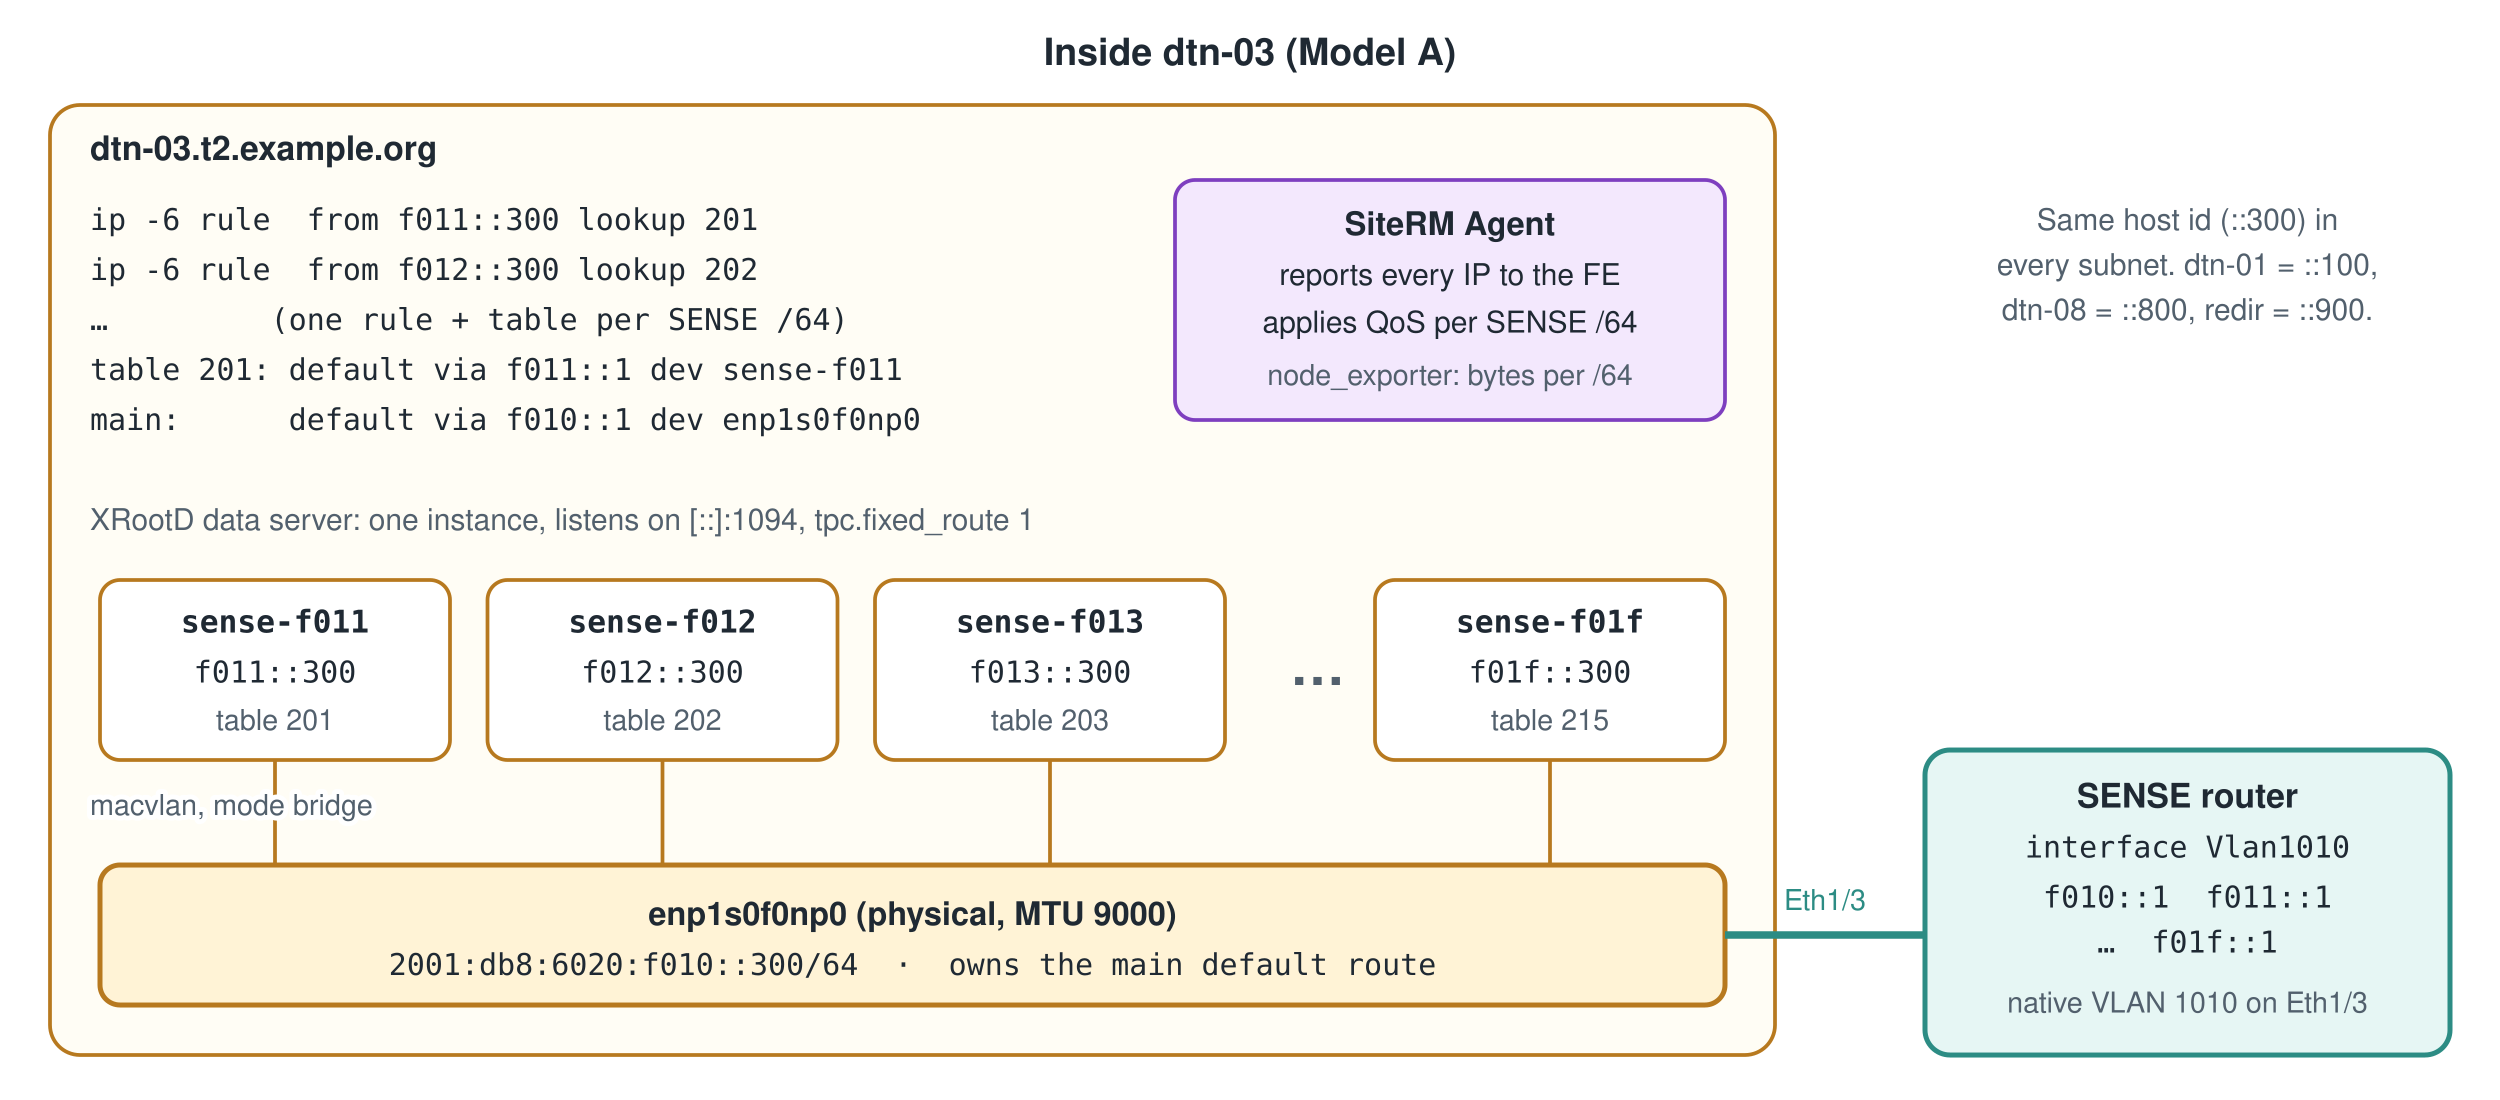
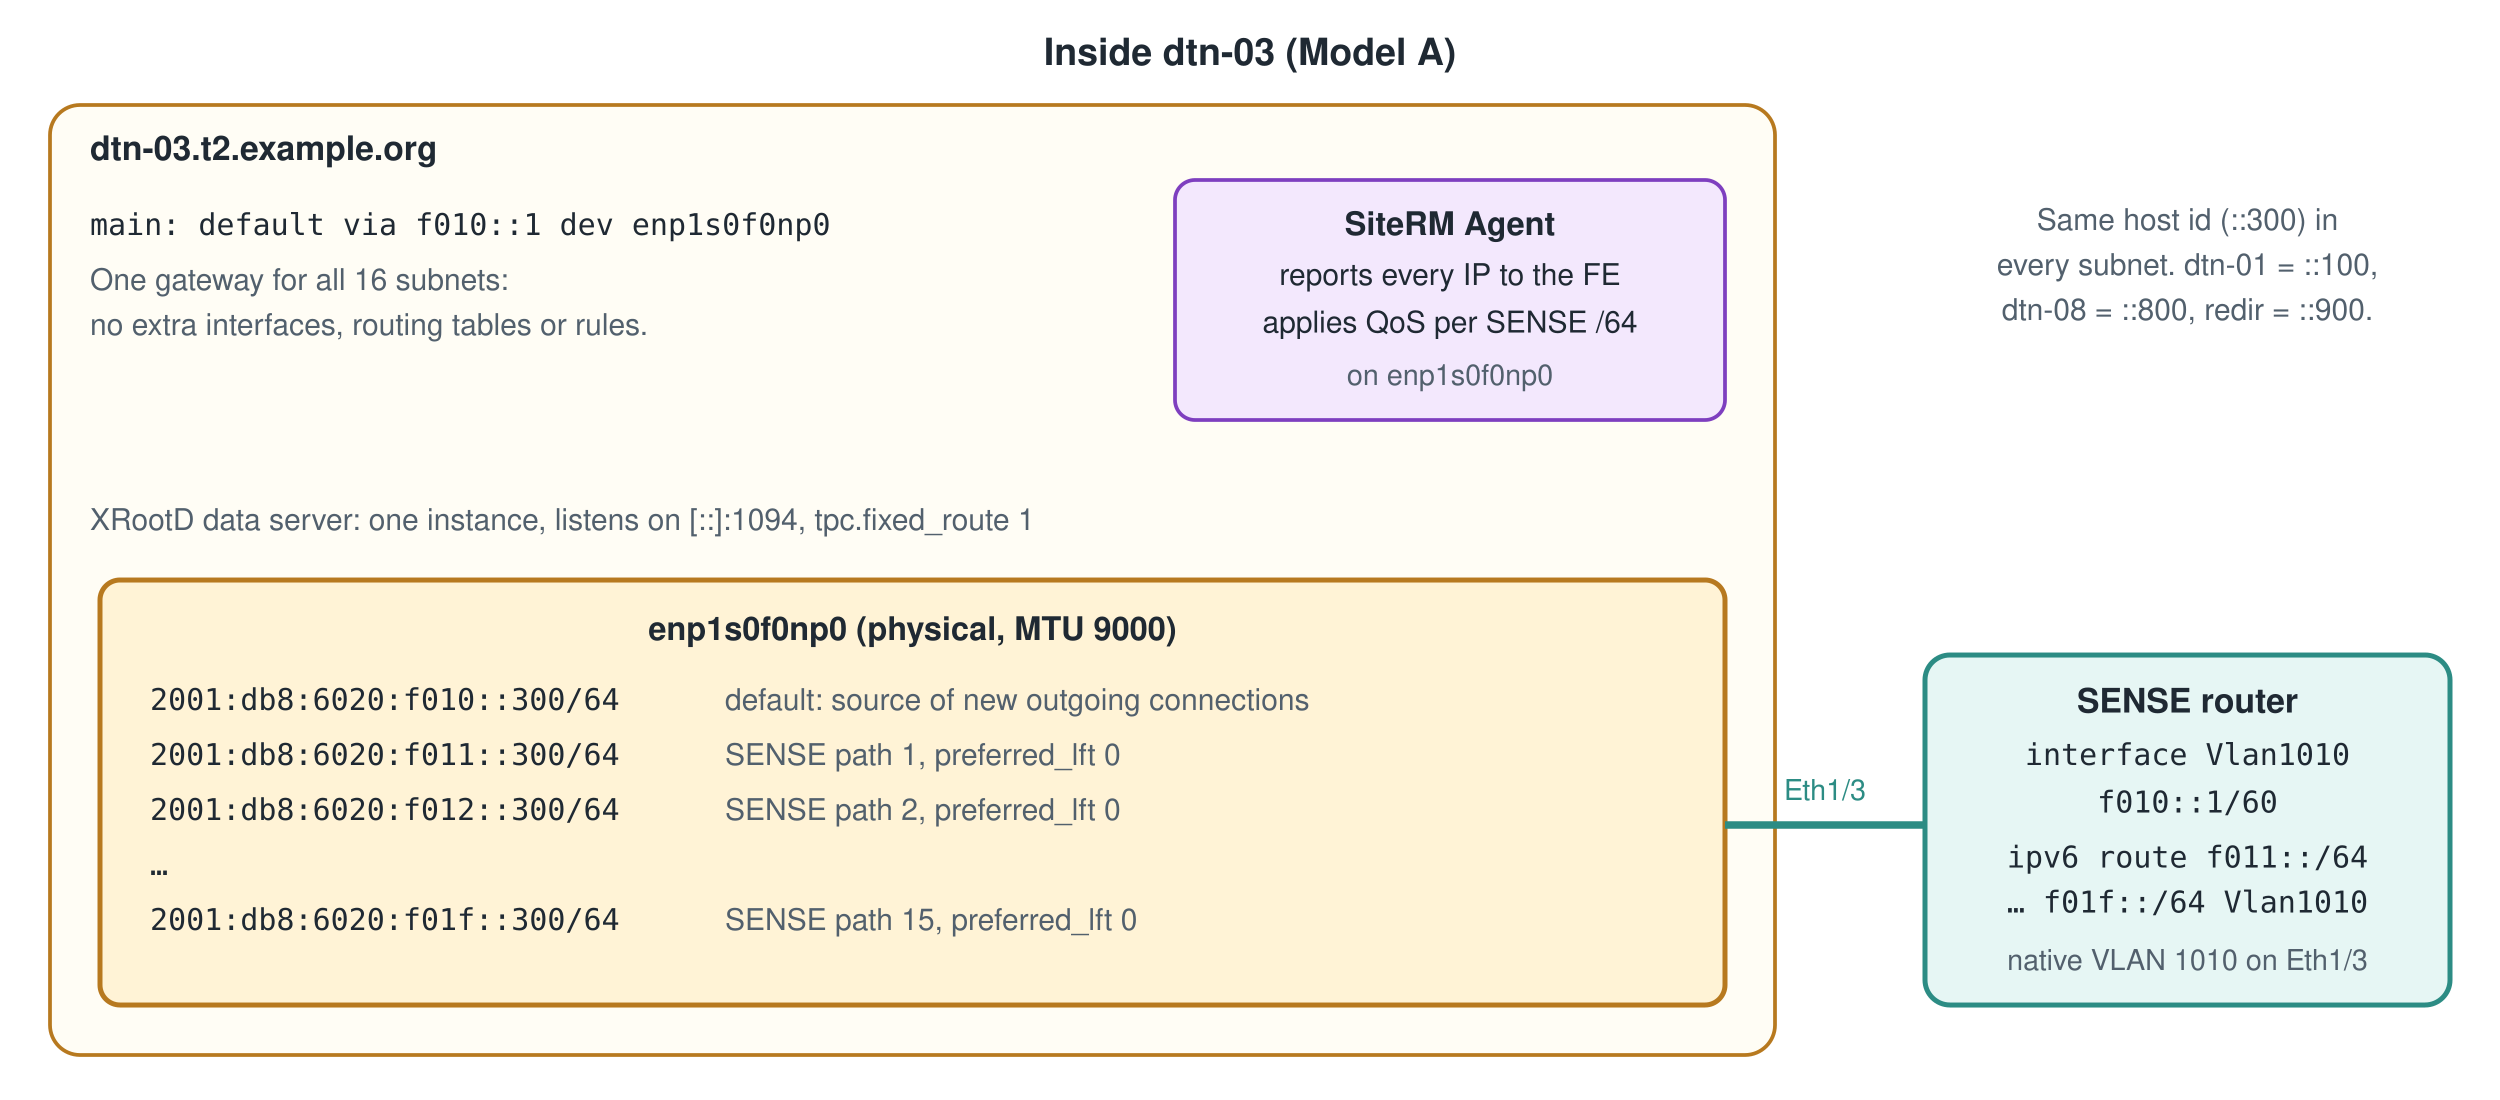
<svg xmlns="http://www.w3.org/2000/svg" viewBox="0 0 1000 440" width="1000" height="440">
  <defs>
    <marker id="a-grey" viewBox="0 0 10 10" refX="9" refY="5" markerUnits="userSpaceOnUse" markerWidth="11" markerHeight="11" orient="auto-start-reverse">
      <path d="M0,0 L10,5 L0,10 z" fill="#9aa5b1" />
    </marker>
    <marker id="a-blue" viewBox="0 0 10 10" refX="9" refY="5" markerUnits="userSpaceOnUse" markerWidth="11" markerHeight="11" orient="auto-start-reverse">
      <path d="M0,0 L10,5 L0,10 z" fill="#1e6fb8" />
    </marker>
    <marker id="a-purple" viewBox="0 0 10 10" refX="9" refY="5" markerUnits="userSpaceOnUse" markerWidth="11" markerHeight="11" orient="auto-start-reverse">
      <path d="M0,0 L10,5 L0,10 z" fill="#7e3fbf" />
    </marker>
    <marker id="a-ink" viewBox="0 0 10 10" refX="9" refY="5" markerUnits="userSpaceOnUse" markerWidth="11" markerHeight="11" orient="auto-start-reverse">
      <path d="M0,0 L10,5 L0,10 z" fill="#1f2933" />
    </marker>
    <marker id="a-teal" viewBox="0 0 10 10" refX="9" refY="5" markerUnits="userSpaceOnUse" markerWidth="11" markerHeight="11" orient="auto-start-reverse">
      <path d="M0,0 L10,5 L0,10 z" fill="#2c8c84" />
    </marker>
  </defs>
  <rect width="1000" height="440" fill="#ffffff" />
  <text xml:space="preserve" style="white-space:pre" x="500" y="26" font-family="Helvetica, Arial, sans-serif" font-size="15" text-anchor="middle" font-weight="bold" fill="#1f2933">Inside dtn-03 (Model A)</text>
  <rect x="20" y="42" width="690" height="380" rx="12" fill="#fffdf5" stroke="#b7791f" stroke-width="1.5" />
  <text xml:space="preserve" style="white-space:pre" x="36" y="64" font-family="Helvetica, Arial, sans-serif" font-size="13.5" text-anchor="start" font-weight="bold" fill="#1f2933">dtn-03.t2.example.org</text>
-   <text xml:space="preserve" style="white-space:pre" x="36" y="92" font-family="Menlo, Consolas, 'DejaVu Sans Mono', monospace" font-size="12" text-anchor="start" font-weight="normal" fill="#1f2933">ip -6 rule  from f011::300 lookup 201</text>
-   <text xml:space="preserve" style="white-space:pre" x="36" y="112" font-family="Menlo, Consolas, 'DejaVu Sans Mono', monospace" font-size="12" text-anchor="start" font-weight="normal" fill="#1f2933">ip -6 rule  from f012::300 lookup 202</text>
-   <text xml:space="preserve" style="white-space:pre" x="36" y="132" font-family="Menlo, Consolas, 'DejaVu Sans Mono', monospace" font-size="12" text-anchor="start" font-weight="normal" fill="#1f2933">…         (one rule + table per SENSE /64)</text>
-   <text xml:space="preserve" style="white-space:pre" x="36" y="152" font-family="Menlo, Consolas, 'DejaVu Sans Mono', monospace" font-size="12" text-anchor="start" font-weight="normal" fill="#1f2933">table 201: default via f011::1 dev sense-f011</text>
-   <text xml:space="preserve" style="white-space:pre" x="36" y="172" font-family="Menlo, Consolas, 'DejaVu Sans Mono', monospace" font-size="12" text-anchor="start" font-weight="normal" fill="#1f2933">main:      default via f010::1 dev enp1s0f0np0</text>
+   <text xml:space="preserve" style="white-space:pre" x="36" y="94" font-family="Menlo, Consolas, 'DejaVu Sans Mono', monospace" font-size="12" text-anchor="start" font-weight="normal" fill="#1f2933">main: default via f010::1 dev enp1s0f0np0</text>
+   <text xml:space="preserve" style="white-space:pre" x="36" y="116" font-family="Helvetica, Arial, sans-serif" font-size="12" text-anchor="start" font-weight="normal" fill="#52606d">One gateway for all 16 subnets:</text>
+   <text xml:space="preserve" style="white-space:pre" x="36" y="134" font-family="Helvetica, Arial, sans-serif" font-size="12" text-anchor="start" font-weight="normal" fill="#52606d">no extra interfaces, routing tables or rules.</text>
  <rect x="470" y="72" width="220" height="96" rx="8" fill="#f3e8fd" stroke="#7e3fbf" stroke-width="1.5" />
  <text xml:space="preserve" style="white-space:pre" x="580" y="94" font-family="Helvetica, Arial, sans-serif" font-size="13" text-anchor="middle" font-weight="bold" fill="#1f2933">SiteRM Agent</text>
  <text xml:space="preserve" style="white-space:pre" x="580" y="114" font-family="Helvetica, Arial, sans-serif" font-size="12" text-anchor="middle" font-weight="normal" fill="#1f2933">reports every IP to the FE</text>
  <text xml:space="preserve" style="white-space:pre" x="580" y="133" font-family="Helvetica, Arial, sans-serif" font-size="12" text-anchor="middle" font-weight="normal" fill="#1f2933">applies QoS per SENSE /64</text>
-   <text xml:space="preserve" style="white-space:pre" x="580" y="154" font-family="Helvetica, Arial, sans-serif" font-size="11.5" text-anchor="middle" font-weight="normal" fill="#52606d">node_exporter: bytes per /64</text>
+   <text xml:space="preserve" style="white-space:pre" x="580" y="154" font-family="Helvetica, Arial, sans-serif" font-size="11.5" text-anchor="middle" font-weight="normal" fill="#52606d">on enp1s0f0np0</text>
  <text xml:space="preserve" style="white-space:pre" x="36" y="212" font-family="Helvetica, Arial, sans-serif" font-size="12" text-anchor="start" font-weight="normal" fill="#52606d">XRootD data server: one instance, listens on [::]:1094, tpc.fixed_route 1</text>
-   <rect x="40" y="232" width="140" height="72" rx="8" fill="#ffffff" stroke="#b7791f" stroke-width="1.5" />
-   <text xml:space="preserve" style="white-space:pre" x="110" y="253" font-family="Menlo, Consolas, 'DejaVu Sans Mono', monospace" font-size="12.5" text-anchor="middle" font-weight="bold" fill="#1f2933">sense-f011</text>
-   <text xml:space="preserve" style="white-space:pre" x="110" y="273" font-family="Menlo, Consolas, 'DejaVu Sans Mono', monospace" font-size="12" text-anchor="middle" font-weight="normal" fill="#1f2933">f011::300</text>
-   <text xml:space="preserve" style="white-space:pre" x="110" y="292" font-family="Helvetica, Arial, sans-serif" font-size="11.5" text-anchor="middle" font-weight="normal" fill="#52606d">table 201</text>
-   <line x1="110" y1="304" x2="110" y2="346" stroke="#b7791f" stroke-width="1.5" />
-   <rect x="195" y="232" width="140" height="72" rx="8" fill="#ffffff" stroke="#b7791f" stroke-width="1.5" />
-   <text xml:space="preserve" style="white-space:pre" x="265" y="253" font-family="Menlo, Consolas, 'DejaVu Sans Mono', monospace" font-size="12.5" text-anchor="middle" font-weight="bold" fill="#1f2933">sense-f012</text>
-   <text xml:space="preserve" style="white-space:pre" x="265" y="273" font-family="Menlo, Consolas, 'DejaVu Sans Mono', monospace" font-size="12" text-anchor="middle" font-weight="normal" fill="#1f2933">f012::300</text>
-   <text xml:space="preserve" style="white-space:pre" x="265" y="292" font-family="Helvetica, Arial, sans-serif" font-size="11.5" text-anchor="middle" font-weight="normal" fill="#52606d">table 202</text>
-   <line x1="265" y1="304" x2="265" y2="346" stroke="#b7791f" stroke-width="1.5" />
-   <rect x="350" y="232" width="140" height="72" rx="8" fill="#ffffff" stroke="#b7791f" stroke-width="1.5" />
-   <text xml:space="preserve" style="white-space:pre" x="420" y="253" font-family="Menlo, Consolas, 'DejaVu Sans Mono', monospace" font-size="12.5" text-anchor="middle" font-weight="bold" fill="#1f2933">sense-f013</text>
-   <text xml:space="preserve" style="white-space:pre" x="420" y="273" font-family="Menlo, Consolas, 'DejaVu Sans Mono', monospace" font-size="12" text-anchor="middle" font-weight="normal" fill="#1f2933">f013::300</text>
-   <text xml:space="preserve" style="white-space:pre" x="420" y="292" font-family="Helvetica, Arial, sans-serif" font-size="11.5" text-anchor="middle" font-weight="normal" fill="#52606d">table 203</text>
-   <line x1="420" y1="304" x2="420" y2="346" stroke="#b7791f" stroke-width="1.5" />
-   <text xml:space="preserve" style="white-space:pre" x="527" y="274" font-family="Helvetica, Arial, sans-serif" font-size="22" text-anchor="middle" font-weight="bold" fill="#52606d">…</text>
-   <rect x="550" y="232" width="140" height="72" rx="8" fill="#ffffff" stroke="#b7791f" stroke-width="1.5" />
-   <text xml:space="preserve" style="white-space:pre" x="620" y="253" font-family="Menlo, Consolas, 'DejaVu Sans Mono', monospace" font-size="12.5" text-anchor="middle" font-weight="bold" fill="#1f2933">sense-f01f</text>
-   <text xml:space="preserve" style="white-space:pre" x="620" y="273" font-family="Menlo, Consolas, 'DejaVu Sans Mono', monospace" font-size="12" text-anchor="middle" font-weight="normal" fill="#1f2933">f01f::300</text>
-   <text xml:space="preserve" style="white-space:pre" x="620" y="292" font-family="Helvetica, Arial, sans-serif" font-size="11.5" text-anchor="middle" font-weight="normal" fill="#52606d">table 215</text>
-   <line x1="620" y1="304" x2="620" y2="346" stroke="#b7791f" stroke-width="1.5" />
-   <text xml:space="preserve" style="white-space:pre" x="36" y="326" font-family="Helvetica, Arial, sans-serif" font-size="11.5" text-anchor="start" font-weight="normal" fill="#52606d" paint-order="stroke" stroke="#ffffff" stroke-width="4" stroke-linejoin="round">macvlan, mode bridge</text>
-   <rect x="40" y="346" width="650" height="56" rx="8" fill="#fff3d6" stroke="#b7791f" stroke-width="2" />
-   <text xml:space="preserve" style="white-space:pre" x="365" y="370" font-family="Helvetica, Arial, sans-serif" font-size="13" text-anchor="middle" font-weight="bold" fill="#1f2933">enp1s0f0np0 (physical, MTU 9000)</text>
-   <text xml:space="preserve" style="white-space:pre" x="365" y="390" font-family="Menlo, Consolas, 'DejaVu Sans Mono', monospace" font-size="12" text-anchor="middle" font-weight="normal" fill="#1f2933">2001:db8:6020:f010::300/64  ·  owns the main default route</text>
-   <line x1="690" y1="374" x2="770" y2="374" stroke="#2c8c84" stroke-width="3" />
-   <text xml:space="preserve" style="white-space:pre" x="730" y="364" font-family="Helvetica, Arial, sans-serif" font-size="11.5" text-anchor="middle" font-weight="normal" fill="#2c8c84" paint-order="stroke" stroke="#ffffff" stroke-width="4" stroke-linejoin="round">Eth1/3</text>
-   <rect x="770" y="300" width="210" height="122" rx="10" fill="#e6f6f4" stroke="#2c8c84" stroke-width="2" />
-   <text xml:space="preserve" style="white-space:pre" x="875" y="323" font-family="Helvetica, Arial, sans-serif" font-size="13.5" text-anchor="middle" font-weight="bold" fill="#1f2933">SENSE router</text>
-   <text xml:space="preserve" style="white-space:pre" x="875" y="343" font-family="Menlo, Consolas, 'DejaVu Sans Mono', monospace" font-size="12" text-anchor="middle" font-weight="normal" fill="#1f2933">interface Vlan1010</text>
-   <text xml:space="preserve" style="white-space:pre" x="875" y="363" font-family="Menlo, Consolas, 'DejaVu Sans Mono', monospace" font-size="12" text-anchor="middle" font-weight="normal" fill="#1f2933">f010::1  f011::1</text>
-   <text xml:space="preserve" style="white-space:pre" x="875" y="381" font-family="Menlo, Consolas, 'DejaVu Sans Mono', monospace" font-size="12" text-anchor="middle" font-weight="normal" fill="#1f2933">…  f01f::1</text>
-   <text xml:space="preserve" style="white-space:pre" x="875" y="405" font-family="Helvetica, Arial, sans-serif" font-size="11.5" text-anchor="middle" font-weight="normal" fill="#52606d">native VLAN 1010 on Eth1/3</text>
+   <rect x="40" y="232" width="650" height="170" rx="8" fill="#fff3d6" stroke="#b7791f" stroke-width="2" />
+   <text xml:space="preserve" style="white-space:pre" x="365" y="256" font-family="Helvetica, Arial, sans-serif" font-size="13" text-anchor="middle" font-weight="bold" fill="#1f2933">enp1s0f0np0 (physical, MTU 9000)</text>
+   <text xml:space="preserve" style="white-space:pre" x="60" y="284" font-family="Menlo, Consolas, 'DejaVu Sans Mono', monospace" font-size="12" text-anchor="start" font-weight="normal" fill="#1f2933">2001:db8:6020:f010::300/64</text>
+   <text xml:space="preserve" style="white-space:pre" x="290" y="284" font-family="Helvetica, Arial, sans-serif" font-size="12" text-anchor="start" font-weight="normal" fill="#52606d">default: source of new outgoing connections</text>
+   <text xml:space="preserve" style="white-space:pre" x="60" y="306" font-family="Menlo, Consolas, 'DejaVu Sans Mono', monospace" font-size="12" text-anchor="start" font-weight="normal" fill="#1f2933">2001:db8:6020:f011::300/64</text>
+   <text xml:space="preserve" style="white-space:pre" x="290" y="306" font-family="Helvetica, Arial, sans-serif" font-size="12" text-anchor="start" font-weight="normal" fill="#52606d">SENSE path 1, preferred_lft 0</text>
+   <text xml:space="preserve" style="white-space:pre" x="60" y="328" font-family="Menlo, Consolas, 'DejaVu Sans Mono', monospace" font-size="12" text-anchor="start" font-weight="normal" fill="#1f2933">2001:db8:6020:f012::300/64</text>
+   <text xml:space="preserve" style="white-space:pre" x="290" y="328" font-family="Helvetica, Arial, sans-serif" font-size="12" text-anchor="start" font-weight="normal" fill="#52606d">SENSE path 2, preferred_lft 0</text>
+   <text xml:space="preserve" style="white-space:pre" x="60" y="350" font-family="Menlo, Consolas, 'DejaVu Sans Mono', monospace" font-size="12" text-anchor="start" font-weight="normal" fill="#1f2933">…</text>
+   <text xml:space="preserve" style="white-space:pre" x="290" y="350" font-family="Helvetica, Arial, sans-serif" font-size="12" text-anchor="start" font-weight="normal" fill="#52606d" />
+   <text xml:space="preserve" style="white-space:pre" x="60" y="372" font-family="Menlo, Consolas, 'DejaVu Sans Mono', monospace" font-size="12" text-anchor="start" font-weight="normal" fill="#1f2933">2001:db8:6020:f01f::300/64</text>
+   <text xml:space="preserve" style="white-space:pre" x="290" y="372" font-family="Helvetica, Arial, sans-serif" font-size="12" text-anchor="start" font-weight="normal" fill="#52606d">SENSE path 15, preferred_lft 0</text>
+   <line x1="690" y1="330" x2="770" y2="330" stroke="#2c8c84" stroke-width="3" />
+   <text xml:space="preserve" style="white-space:pre" x="730" y="320" font-family="Helvetica, Arial, sans-serif" font-size="11.5" text-anchor="middle" font-weight="normal" fill="#2c8c84" paint-order="stroke" stroke="#ffffff" stroke-width="4" stroke-linejoin="round">Eth1/3</text>
+   <rect x="770" y="262" width="210" height="140" rx="10" fill="#e6f6f4" stroke="#2c8c84" stroke-width="2" />
+   <text xml:space="preserve" style="white-space:pre" x="875" y="285" font-family="Helvetica, Arial, sans-serif" font-size="13.5" text-anchor="middle" font-weight="bold" fill="#1f2933">SENSE router</text>
+   <text xml:space="preserve" style="white-space:pre" x="875" y="306" font-family="Menlo, Consolas, 'DejaVu Sans Mono', monospace" font-size="12" text-anchor="middle" font-weight="normal" fill="#1f2933">interface Vlan1010</text>
+   <text xml:space="preserve" style="white-space:pre" x="875" y="325" font-family="Menlo, Consolas, 'DejaVu Sans Mono', monospace" font-size="12" text-anchor="middle" font-weight="normal" fill="#1f2933">f010::1/60</text>
+   <text xml:space="preserve" style="white-space:pre" x="875" y="347" font-family="Menlo, Consolas, 'DejaVu Sans Mono', monospace" font-size="12" text-anchor="middle" font-weight="normal" fill="#1f2933">ipv6 route f011::/64</text>
+   <text xml:space="preserve" style="white-space:pre" x="875" y="365" font-family="Menlo, Consolas, 'DejaVu Sans Mono', monospace" font-size="12" text-anchor="middle" font-weight="normal" fill="#1f2933">… f01f::/64 Vlan1010</text>
+   <text xml:space="preserve" style="white-space:pre" x="875" y="388" font-family="Helvetica, Arial, sans-serif" font-size="11.5" text-anchor="middle" font-weight="normal" fill="#52606d">native VLAN 1010 on Eth1/3</text>
  <text xml:space="preserve" style="white-space:pre" x="875" y="92" font-family="Helvetica, Arial, sans-serif" font-size="12" text-anchor="middle" font-weight="normal" fill="#52606d">Same host id (::300) in</text>
  <text xml:space="preserve" style="white-space:pre" x="875" y="110" font-family="Helvetica, Arial, sans-serif" font-size="12" text-anchor="middle" font-weight="normal" fill="#52606d">every subnet. dtn-01 = ::100,</text>
  <text xml:space="preserve" style="white-space:pre" x="875" y="128" font-family="Helvetica, Arial, sans-serif" font-size="12" text-anchor="middle" font-weight="normal" fill="#52606d">dtn-08 = ::800, redir = ::900.</text>
</svg>
